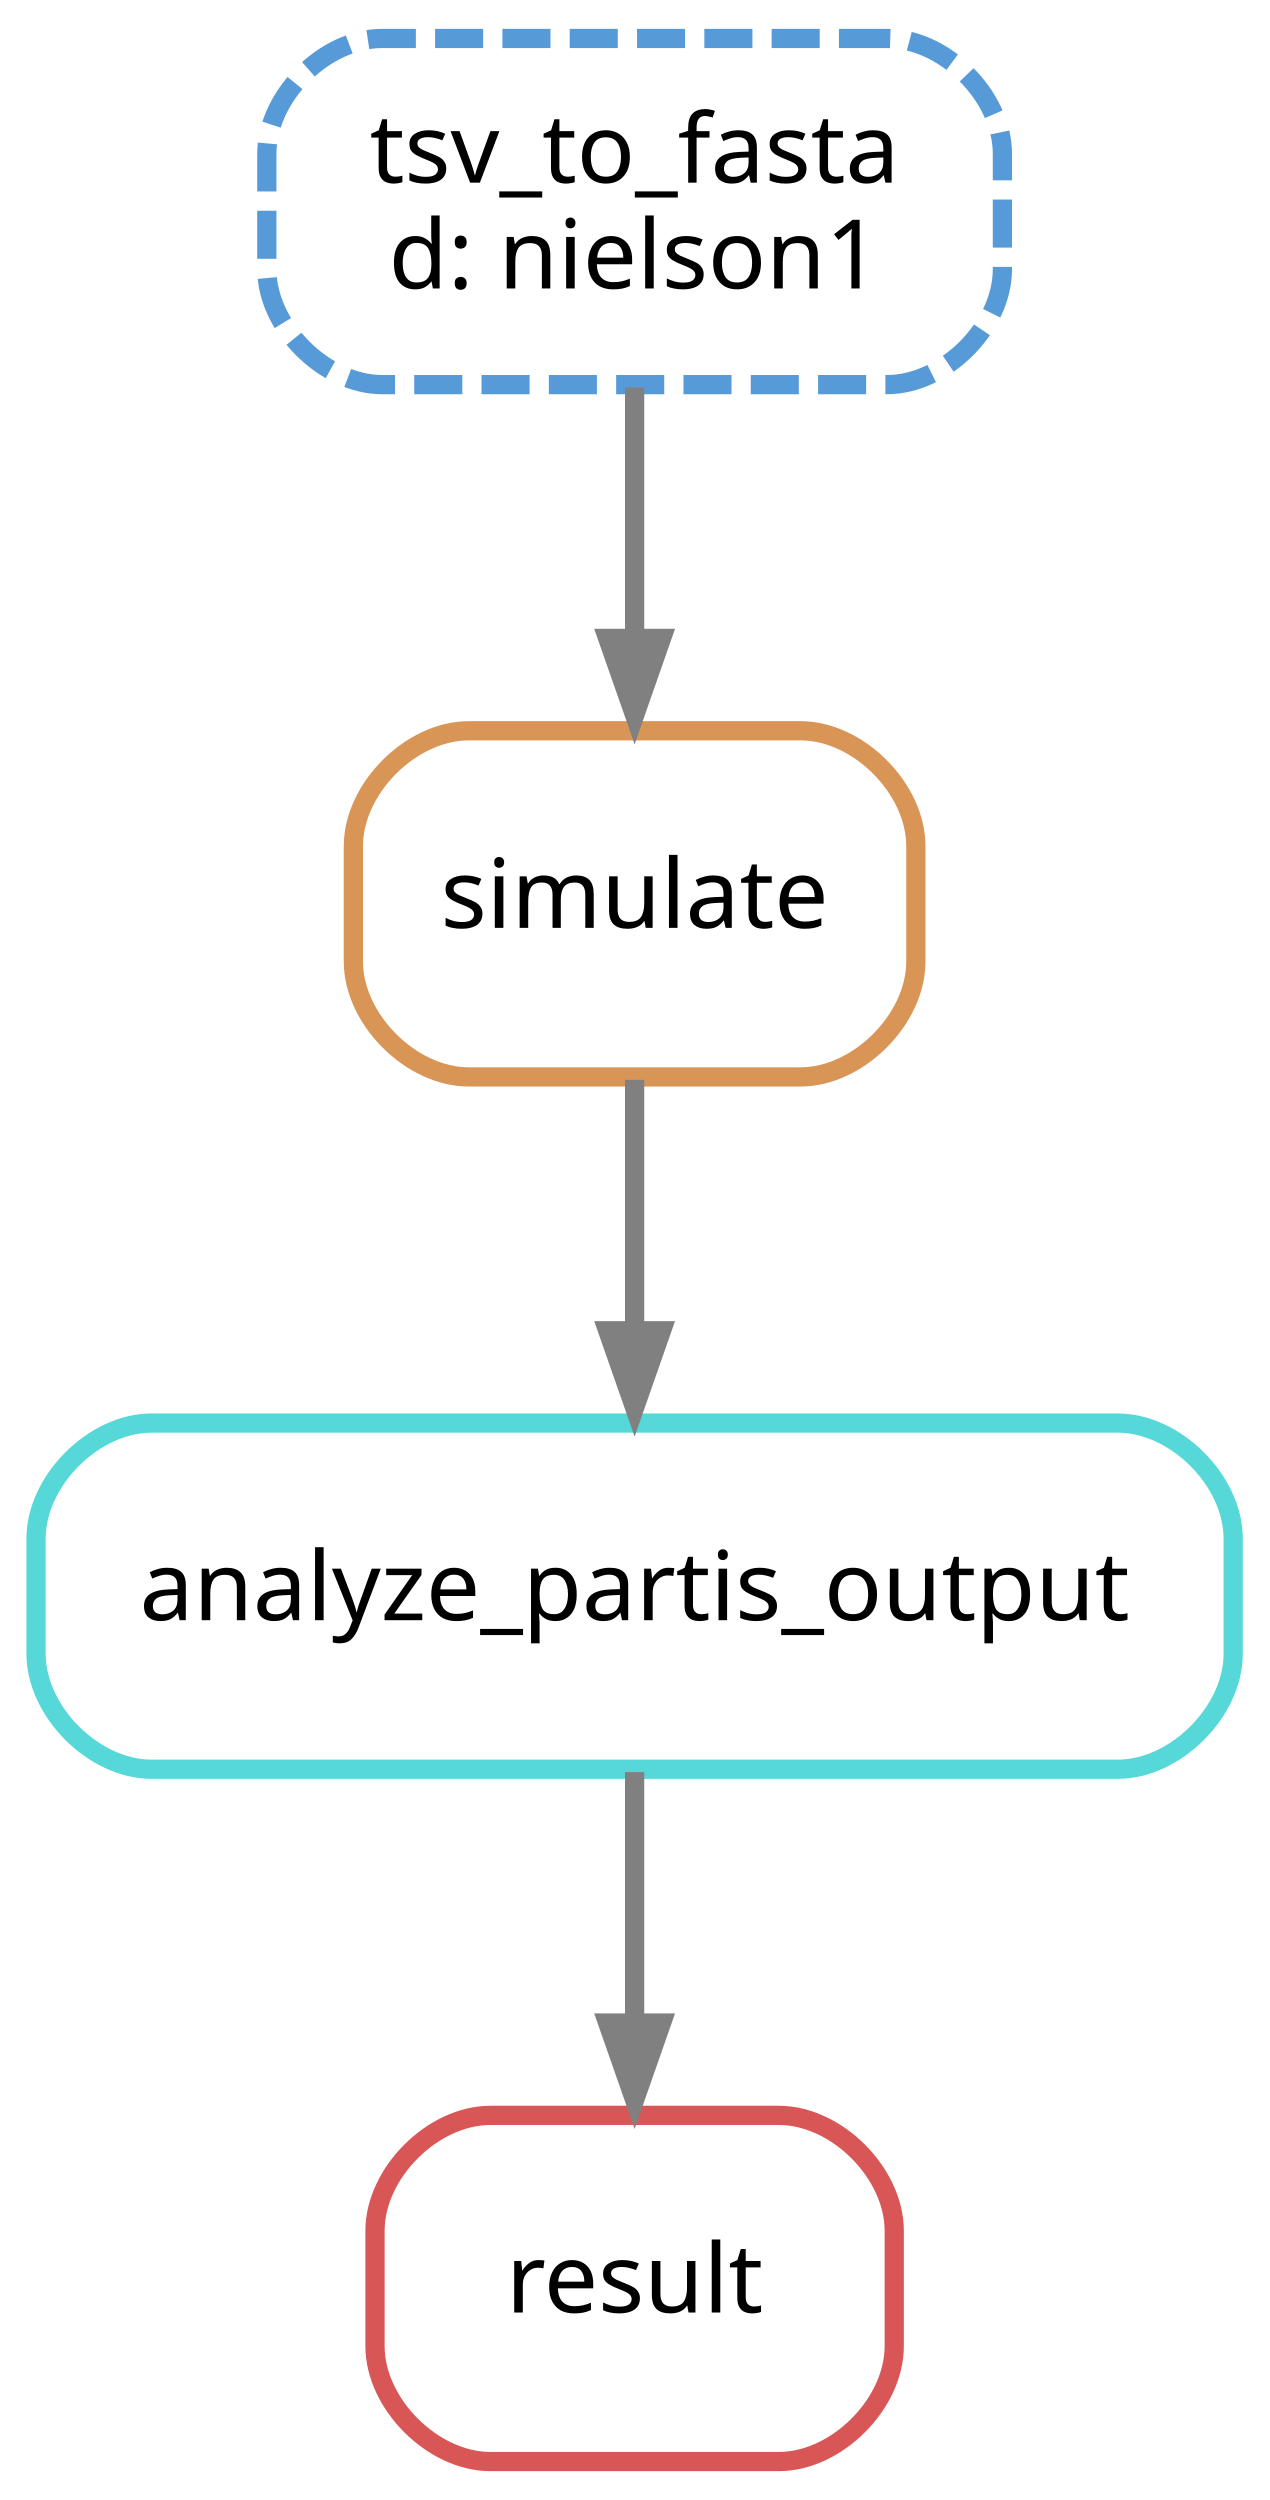
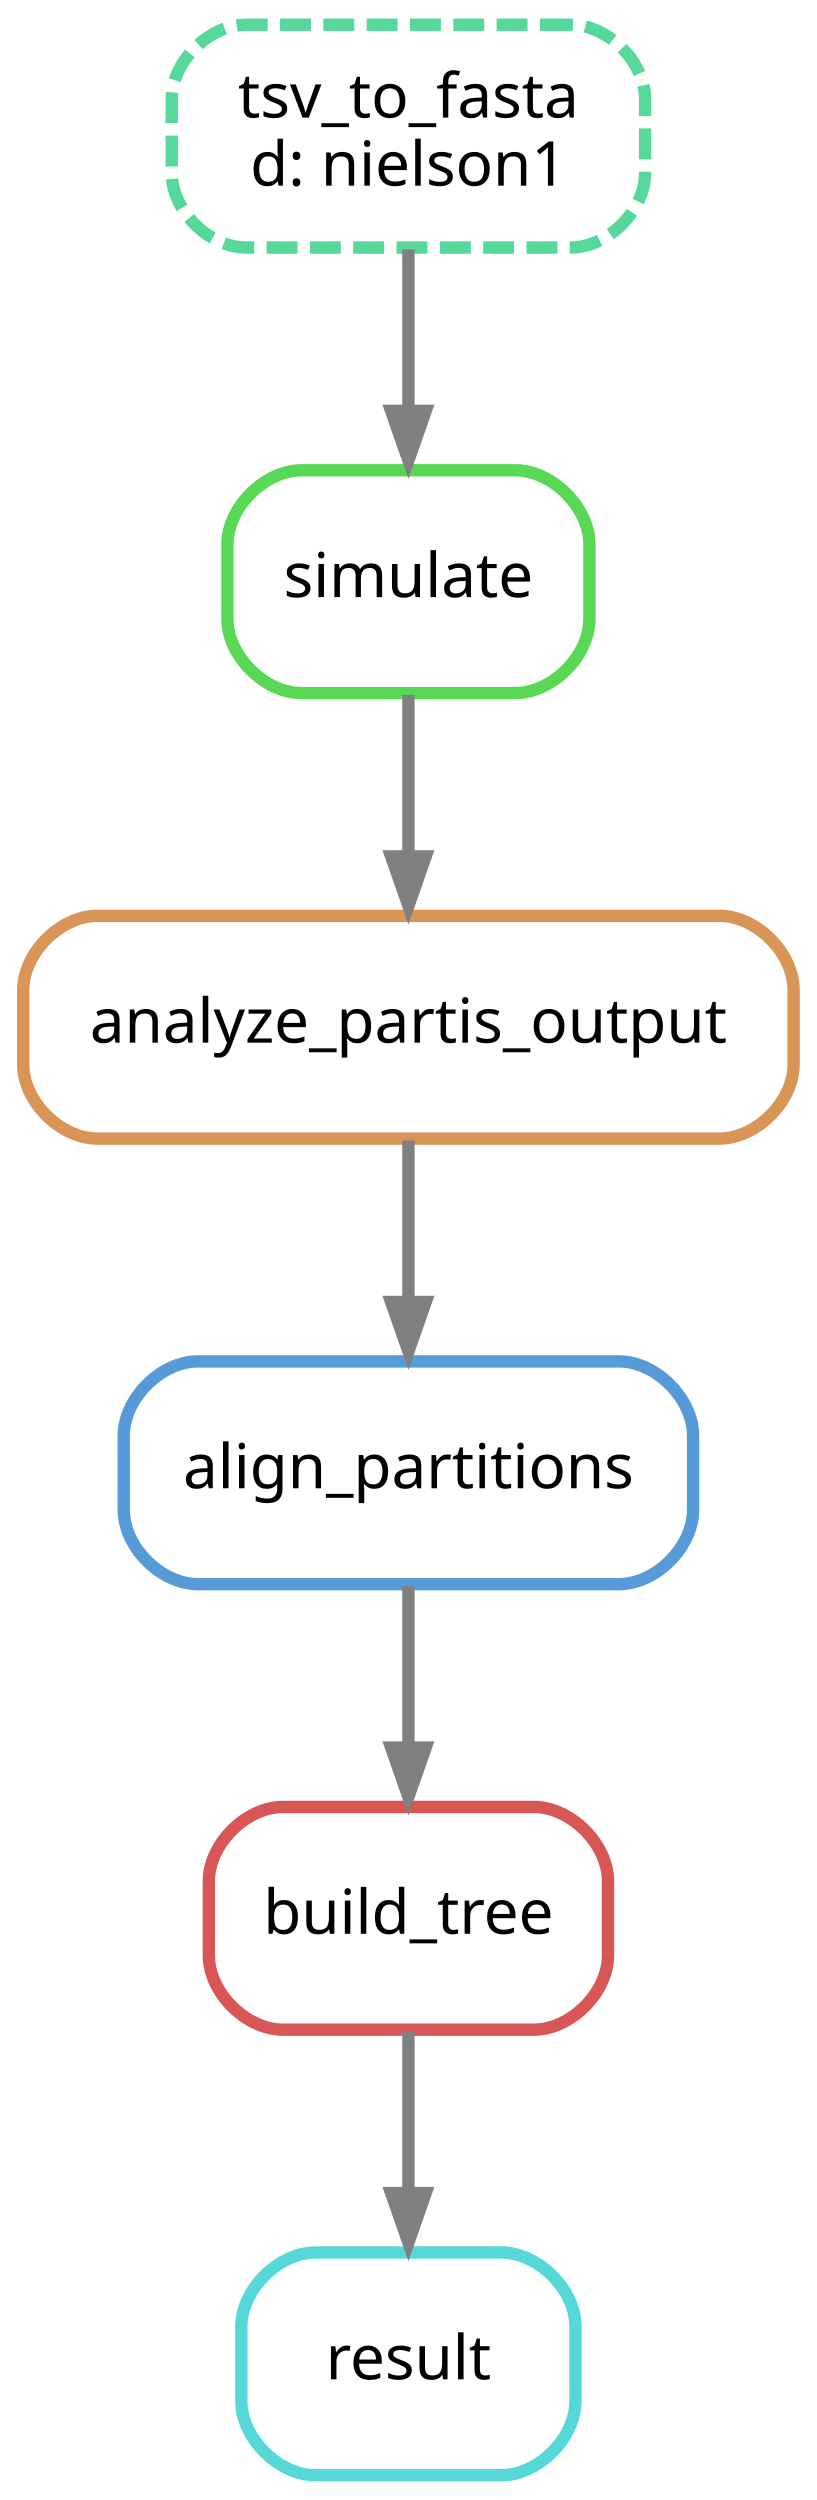
- <svg xmlns="http://www.w3.org/2000/svg" width="132pt" height="260pt" viewBox="0.00 0.00 132.00 260.00">
-   <g id="graph0" class="graph" transform="scale(1 1) rotate(0) translate(4 256)">
-     <polygon fill="white" stroke="white" points="-4,5 -4,-256 129,-256 129,5 -4,5" />
+ <svg xmlns="http://www.w3.org/2000/svg" width="132pt" height="404pt" viewBox="0.00 0.00 132.00 404.00">
+   <g id="graph0" class="graph" transform="scale(1 1) rotate(0) translate(4 400)">
+     <polygon fill="white" stroke="white" points="-4,5 -4,-400 129,-400 129,5 -4,5" />
    <g id="node1" class="node">
-       <path fill="none" stroke="#d85656" stroke-width="2" d="M77,-36C77,-36 47,-36 47,-36 41,-36 35,-30 35,-24 35,-24 35,-12 35,-12 35,-6 41,-0 47,-0 47,-0 77,-0 77,-0 83,-0 89,-6 89,-12 89,-12 89,-24 89,-24 89,-30 83,-36 77,-36" />
+       <path fill="none" stroke="#56d8d8" stroke-width="2" d="M77,-36C77,-36 47,-36 47,-36 41,-36 35,-30 35,-24 35,-24 35,-12 35,-12 35,-6 41,-0 47,-0 47,-0 77,-0 77,-0 83,-0 89,-6 89,-12 89,-12 89,-24 89,-24 89,-30 83,-36 77,-36" />
      <text text-anchor="middle" x="62" y="-15.5" font-family="sans" font-size="10.00">result</text>
    </g>
    <g id="node2" class="node">
-       <path fill="none" stroke="#56d8d8" stroke-width="2" d="M112.25,-108C112.25,-108 11.75,-108 11.75,-108 5.75,-108 -0.25,-102 -0.25,-96 -0.25,-96 -0.25,-84 -0.25,-84 -0.25,-78 5.75,-72 11.75,-72 11.75,-72 112.25,-72 112.25,-72 118.25,-72 124.25,-78 124.25,-84 124.25,-84 124.25,-96 124.25,-96 124.25,-102 118.25,-108 112.25,-108" />
-       <text text-anchor="middle" x="62" y="-87.5" font-family="sans" font-size="10.00">analyze_partis_output</text>
+       <path fill="none" stroke="#d85656" stroke-width="2" d="M82.25,-108C82.25,-108 41.75,-108 41.75,-108 35.75,-108 29.75,-102 29.75,-96 29.75,-96 29.75,-84 29.75,-84 29.75,-78 35.75,-72 41.75,-72 41.75,-72 82.25,-72 82.25,-72 88.25,-72 94.25,-78 94.25,-84 94.25,-84 94.25,-96 94.25,-96 94.25,-102 88.25,-108 82.25,-108" />
+       <text text-anchor="middle" x="62" y="-87.5" font-family="sans" font-size="10.00">build_tree</text>
    </g>
    <g id="edge1" class="edge">
      <path fill="none" stroke="grey" stroke-width="2" d="M62,-71.697C62,-63.983 62,-54.712 62,-46.112" />
      <polygon fill="grey" stroke="grey" points="65.5,-46.104 62,-36.104 58.5,-46.104 65.5,-46.104" />
    </g>
    <g id="node3" class="node">
-       <path fill="none" stroke="#d89556" stroke-width="2" d="M79.25,-180C79.25,-180 44.75,-180 44.75,-180 38.75,-180 32.75,-174 32.75,-168 32.75,-168 32.75,-156 32.75,-156 32.75,-150 38.75,-144 44.75,-144 44.75,-144 79.25,-144 79.25,-144 85.25,-144 91.25,-150 91.25,-156 91.25,-156 91.25,-168 91.25,-168 91.25,-174 85.25,-180 79.25,-180" />
-       <text text-anchor="middle" x="62" y="-159.5" font-family="sans" font-size="10.00">simulate</text>
+       <path fill="none" stroke="#569ad8" stroke-width="2" d="M96,-180C96,-180 28,-180 28,-180 22,-180 16,-174 16,-168 16,-168 16,-156 16,-156 16,-150 22,-144 28,-144 28,-144 96,-144 96,-144 102,-144 108,-150 108,-156 108,-156 108,-168 108,-168 108,-174 102,-180 96,-180" />
+       <text text-anchor="middle" x="62" y="-159.5" font-family="sans" font-size="10.00">align_partitions</text>
    </g>
    <g id="edge2" class="edge">
      <path fill="none" stroke="grey" stroke-width="2" d="M62,-143.697C62,-135.983 62,-126.712 62,-118.112" />
      <polygon fill="grey" stroke="grey" points="65.5,-118.104 62,-108.104 58.5,-118.104 65.5,-118.104" />
    </g>
    <g id="node4" class="node">
-       <path fill="none" stroke="#569ad8" stroke-width="2" stroke-dasharray="5,2" d="M88.25,-252C88.25,-252 35.75,-252 35.75,-252 29.75,-252 23.75,-246 23.75,-240 23.75,-240 23.75,-228 23.75,-228 23.75,-222 29.75,-216 35.75,-216 35.75,-216 88.25,-216 88.25,-216 94.25,-216 100.25,-222 100.25,-228 100.25,-228 100.25,-240 100.25,-240 100.25,-246 94.25,-252 88.25,-252" />
-       <text text-anchor="middle" x="62" y="-237" font-family="sans" font-size="10.00">tsv_to_fasta</text>
-       <text text-anchor="middle" x="62" y="-226" font-family="sans" font-size="10.00">d: nielson1</text>
+       <path fill="none" stroke="#d89556" stroke-width="2" d="M112.25,-252C112.25,-252 11.75,-252 11.75,-252 5.75,-252 -0.25,-246 -0.25,-240 -0.25,-240 -0.25,-228 -0.25,-228 -0.25,-222 5.75,-216 11.75,-216 11.75,-216 112.25,-216 112.25,-216 118.25,-216 124.25,-222 124.25,-228 124.25,-228 124.25,-240 124.25,-240 124.25,-246 118.25,-252 112.25,-252" />
+       <text text-anchor="middle" x="62" y="-231.5" font-family="sans" font-size="10.00">analyze_partis_output</text>
    </g>
    <g id="edge3" class="edge">
      <path fill="none" stroke="grey" stroke-width="2" d="M62,-215.697C62,-207.983 62,-198.712 62,-190.112" />
      <polygon fill="grey" stroke="grey" points="65.5,-190.104 62,-180.104 58.5,-190.104 65.5,-190.104" />
    </g>
+     <g id="node5" class="node">
+       <path fill="none" stroke="#59d856" stroke-width="2" d="M79.25,-324C79.25,-324 44.75,-324 44.75,-324 38.75,-324 32.75,-318 32.75,-312 32.75,-312 32.75,-300 32.75,-300 32.75,-294 38.75,-288 44.75,-288 44.75,-288 79.25,-288 79.25,-288 85.25,-288 91.25,-294 91.25,-300 91.25,-300 91.25,-312 91.25,-312 91.25,-318 85.25,-324 79.25,-324" />
+       <text text-anchor="middle" x="62" y="-303.5" font-family="sans" font-size="10.00">simulate</text>
+     </g>
+     <g id="edge4" class="edge">
+       <path fill="none" stroke="grey" stroke-width="2" d="M62,-287.697C62,-279.983 62,-270.712 62,-262.112" />
+       <polygon fill="grey" stroke="grey" points="65.5,-262.104 62,-252.104 58.5,-262.104 65.5,-262.104" />
+     </g>
+     <g id="node6" class="node">
+       <path fill="none" stroke="#56d89a" stroke-width="2" stroke-dasharray="5,2" d="M88.25,-396C88.25,-396 35.75,-396 35.75,-396 29.75,-396 23.75,-390 23.75,-384 23.75,-384 23.75,-372 23.75,-372 23.75,-366 29.75,-360 35.75,-360 35.75,-360 88.25,-360 88.25,-360 94.25,-360 100.25,-366 100.25,-372 100.25,-372 100.25,-384 100.25,-384 100.25,-390 94.25,-396 88.25,-396" />
+       <text text-anchor="middle" x="62" y="-381" font-family="sans" font-size="10.00">tsv_to_fasta</text>
+       <text text-anchor="middle" x="62" y="-370" font-family="sans" font-size="10.00">d: nielson1</text>
+     </g>
+     <g id="edge5" class="edge">
+       <path fill="none" stroke="grey" stroke-width="2" d="M62,-359.697C62,-351.983 62,-342.712 62,-334.112" />
+       <polygon fill="grey" stroke="grey" points="65.5,-334.104 62,-324.104 58.5,-334.104 65.5,-334.104" />
+     </g>
  </g>
</svg>
